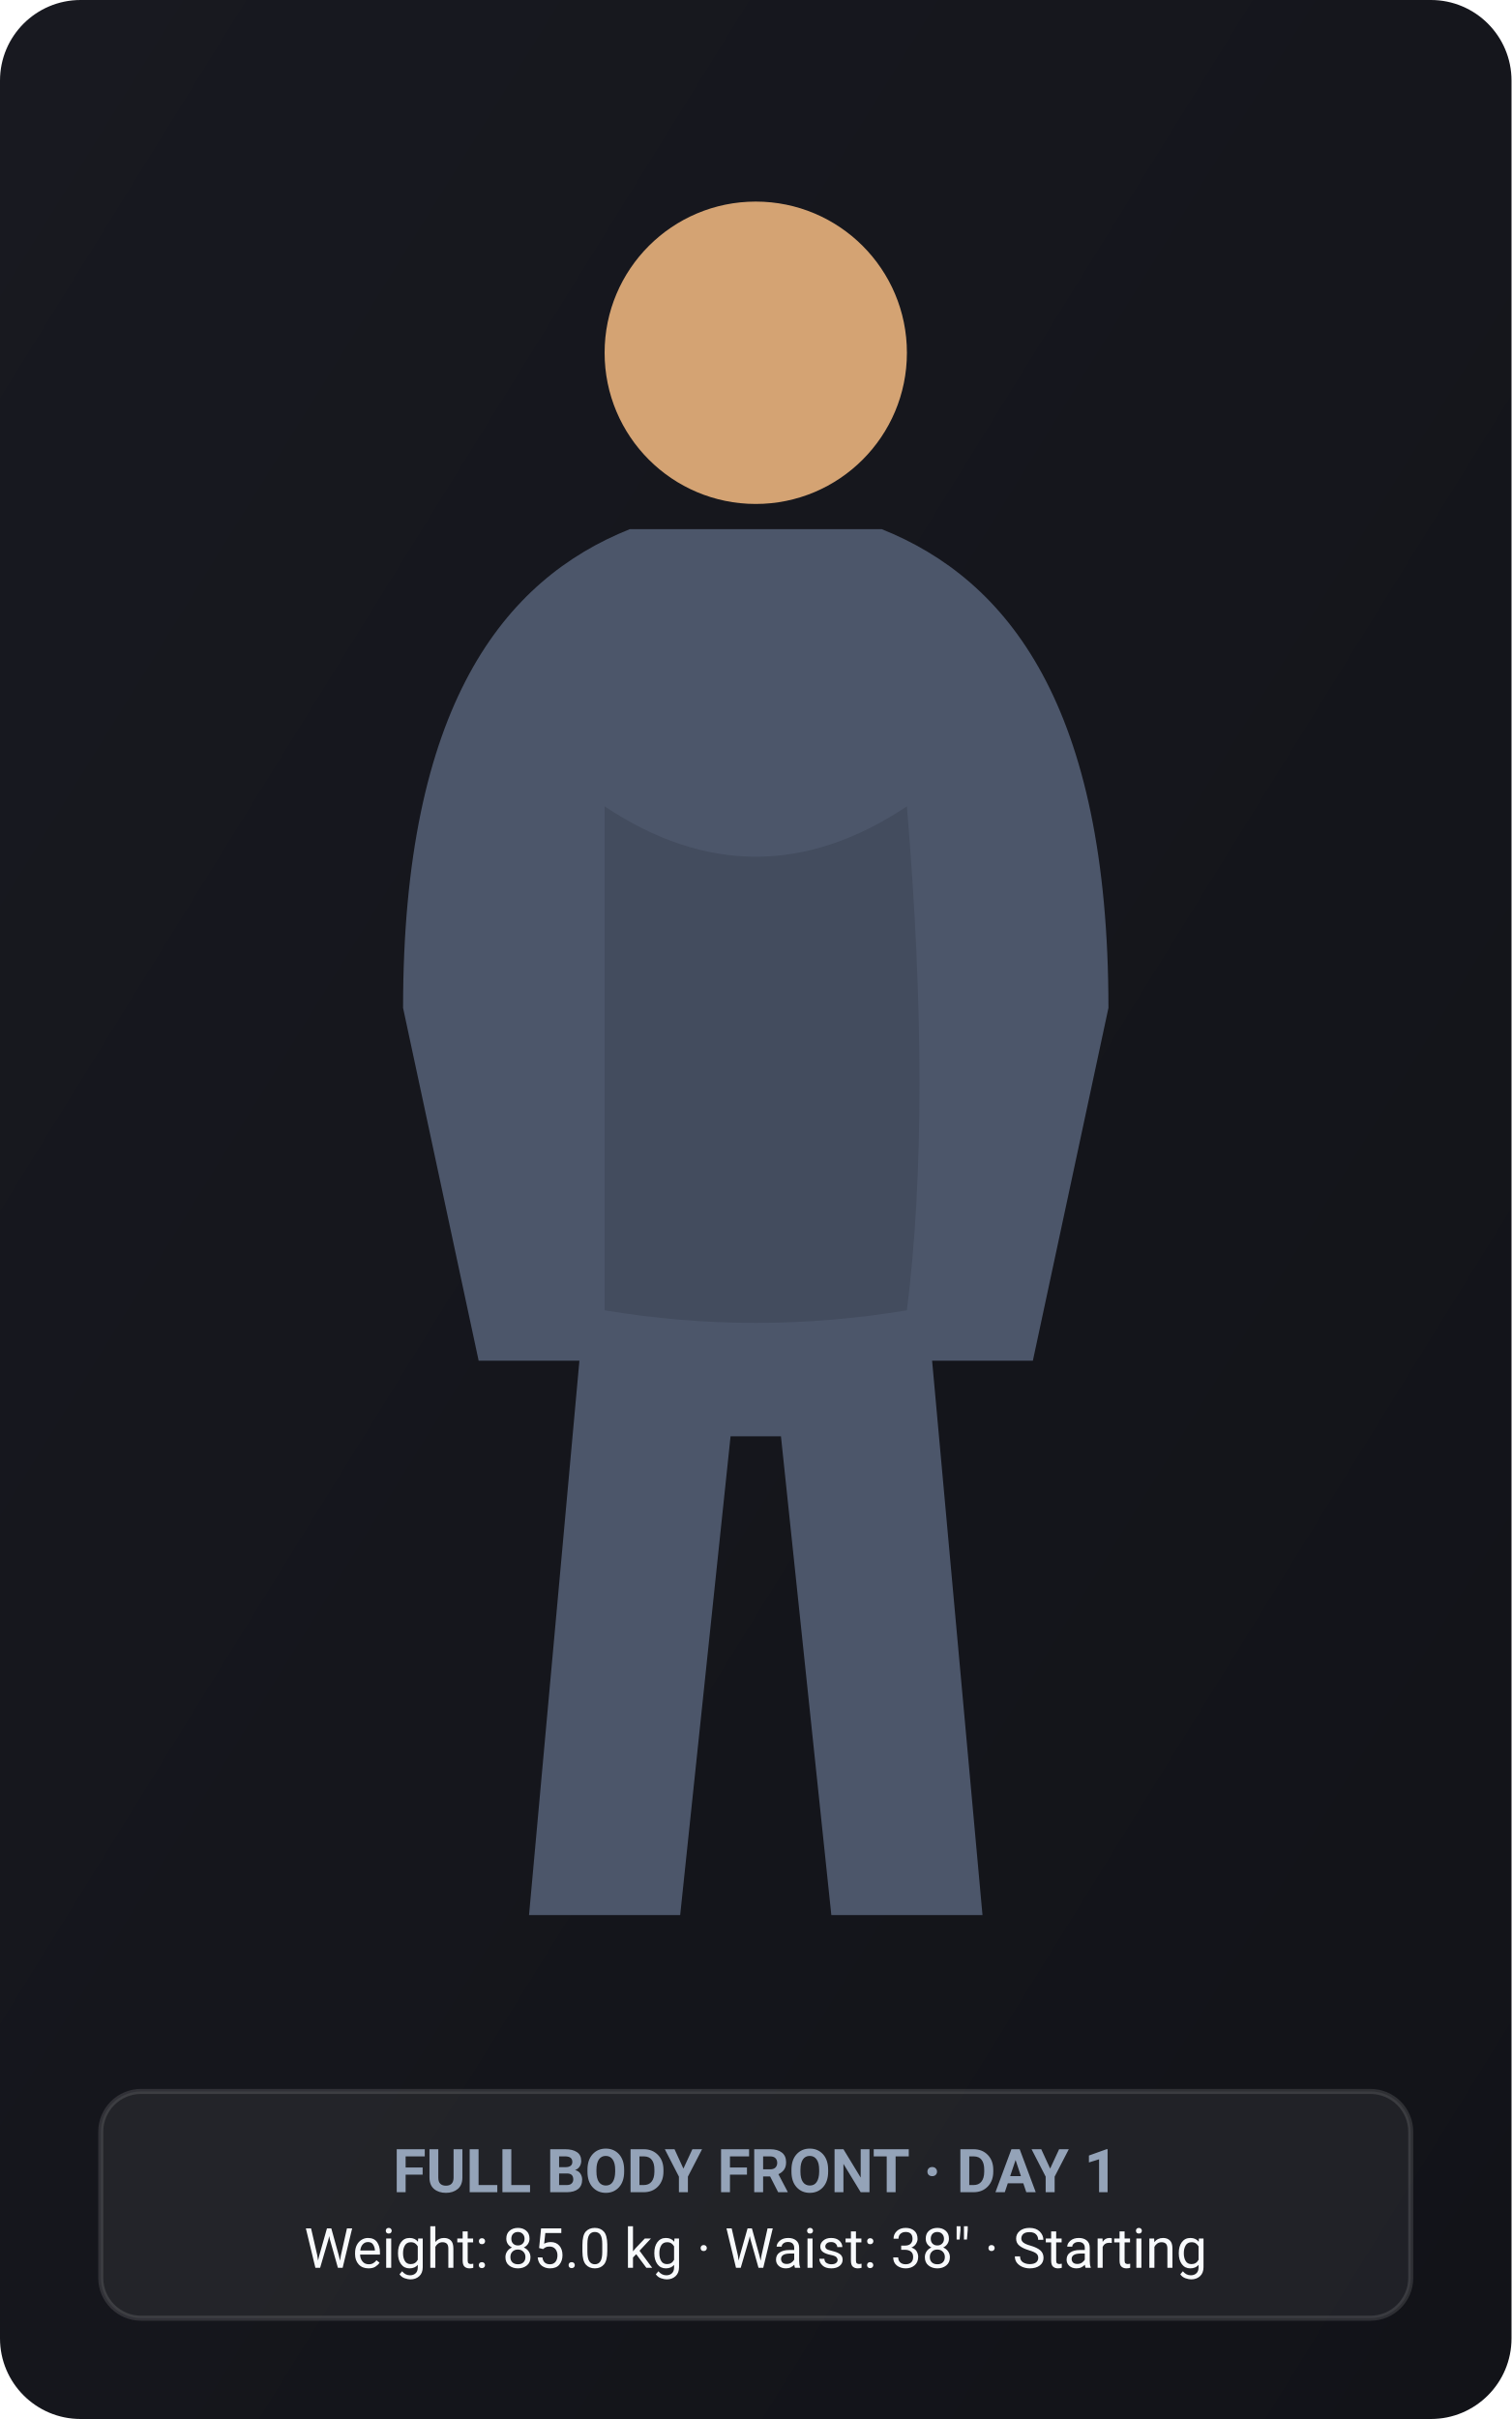
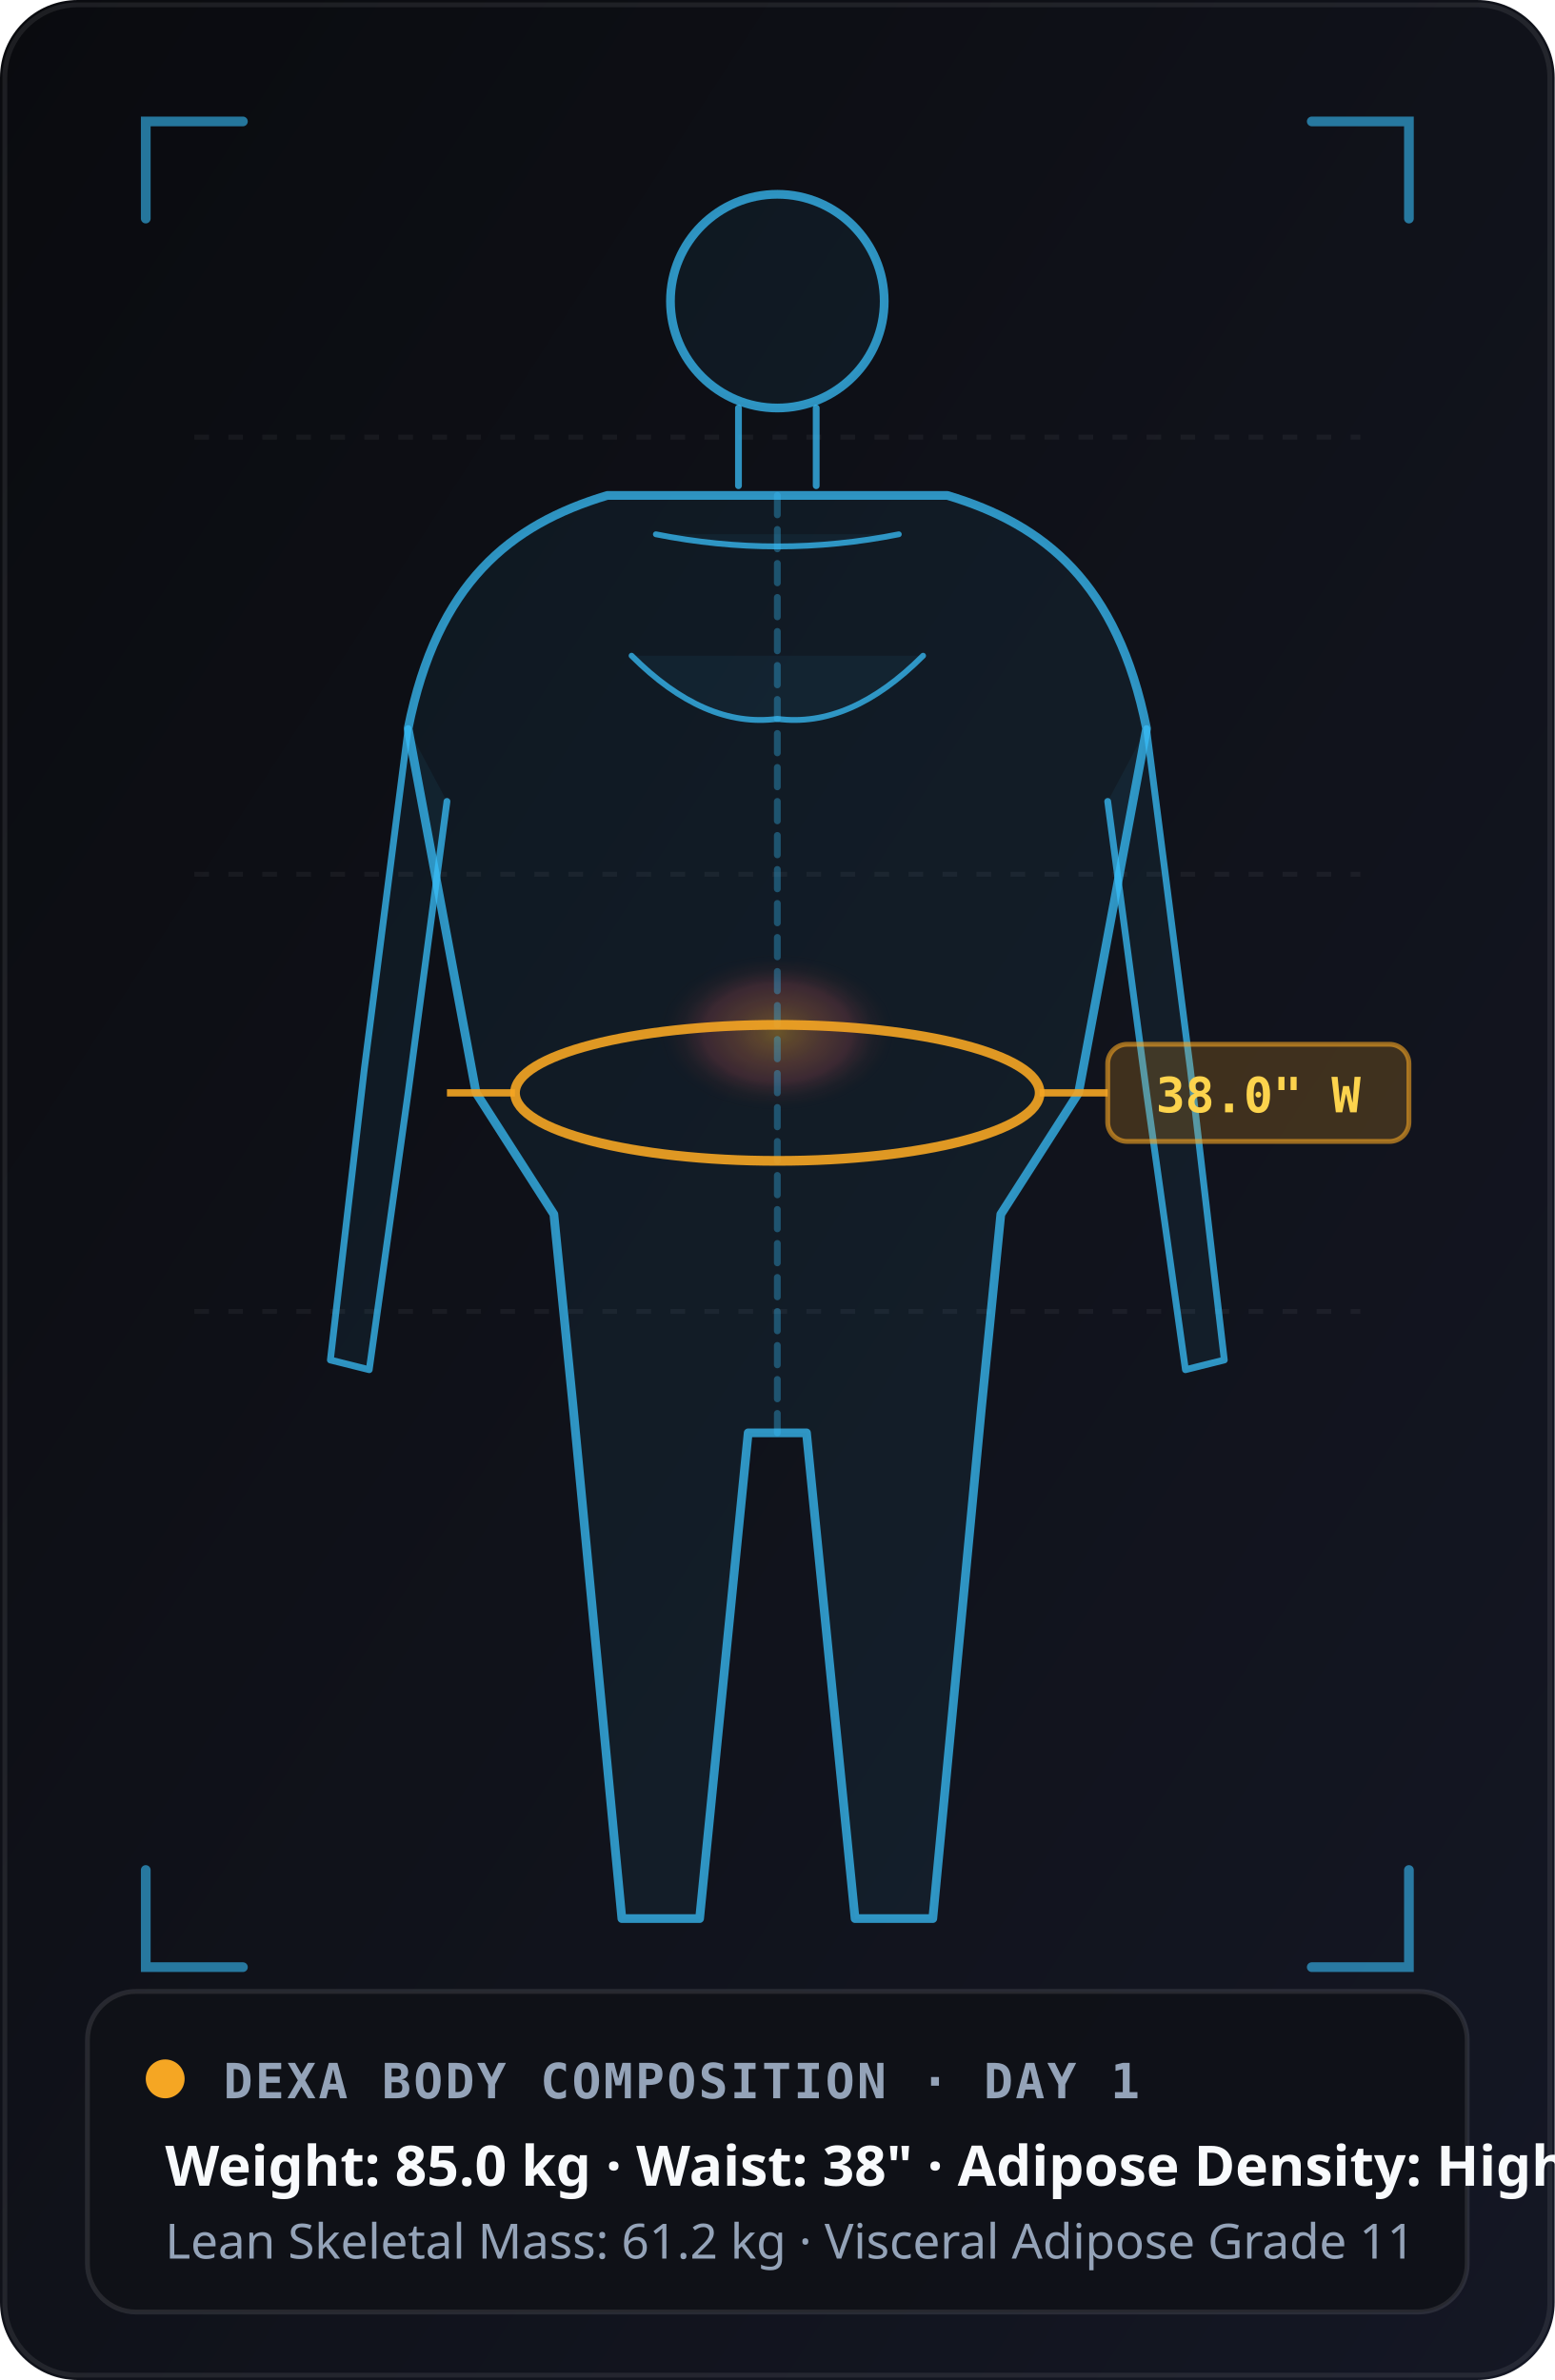
- <svg xmlns="http://www.w3.org/2000/svg" viewBox="0 0 300 480" width="100%" height="100%">
+ <svg xmlns="http://www.w3.org/2000/svg" viewBox="0 0 320 490" width="100%" height="100%">
  <defs>
-     <linearGradient id="bodyBg1" x1="0%" y1="0%" x2="100%" y2="100%">
-       <stop offset="0%" stop-color="#181920" />
-       <stop offset="100%" stop-color="#121318" />
+     <linearGradient id="bodyDExaBg1" x1="0%" y1="0%" x2="100%" y2="100%">
+       <stop offset="0%" stop-color="#0a0b0f" />
+       <stop offset="50%" stop-color="#10121a" />
+       <stop offset="100%" stop-color="#141724" />
    </linearGradient>
+     <radialGradient id="visceralFatGlow1" cx="50%" cy="45%" r="35%">
+       <stop offset="0%" stop-color="rgba(245, 166, 35, 0.4)" />
+       <stop offset="60%" stop-color="rgba(235, 87, 87, 0.2)" />
+       <stop offset="100%" stop-color="transparent" />
+     </radialGradient>
  </defs>
-   <rect width="300" height="480" rx="16" fill="url(#bodyBg1)" />
-   <circle cx="150" cy="70" r="30" fill="#d4a373" />
-   <path d="M125 105 C100 115, 80 140, 80 200 L95 270 L115 270 L105 380 L135 380 L145 285 L155 285 L165 380 L195 380 L185 270 L205 270 L220 200 C220 140, 200 115, 175 105 Z" fill="#4c566a" />
-   <path d="M120 160 Q150 180 180 160 Q185 220 180 260 Q150 265 120 260 Z" fill="#434c5e" />
-   <rect x="20" y="415" width="260" height="45" rx="8" fill="rgba(255,255,255,0.06)" stroke="rgba(255,255,255,0.12)" />
-   <text x="150" y="435" text-anchor="middle" fill="#94a3b8" font-family="-apple-system, BlinkMacSystemFont, 'Segoe UI', Roboto, sans-serif" font-size="12" font-weight="600">FULL BODY FRONT · DAY 1</text>
-   <text x="150" y="450" text-anchor="middle" fill="#f8fafc" font-family="-apple-system, BlinkMacSystemFont, 'Segoe UI', Roboto, sans-serif" font-size="11">Weight: 85.0 kg · Waist: 38" · Starting</text>
+   <rect width="320" height="490" rx="16" fill="url(#bodyDExaBg1)" />
+   <rect x="1" y="1" width="318" height="488" rx="15" fill="none" stroke="rgba(255, 255, 255, 0.08)" stroke-width="1" />
+   <path d="M30 45 V25 H50" stroke="rgba(56, 189, 248, 0.6)" stroke-width="2" stroke-linecap="round" fill="none" />
+   <path d="M290 45 V25 H270" stroke="rgba(56, 189, 248, 0.6)" stroke-width="2" stroke-linecap="round" fill="none" />
+   <path d="M30 385 V405 H50" stroke="rgba(56, 189, 248, 0.6)" stroke-width="2" stroke-linecap="round" fill="none" />
+   <path d="M290 385 V405 H270" stroke="rgba(56, 189, 248, 0.6)" stroke-width="2" stroke-linecap="round" fill="none" />
+   <line x1="40" y1="90" x2="280" y2="90" stroke="rgba(255, 255, 255, 0.05)" stroke-dasharray="3 4" />
+   <line x1="40" y1="180" x2="280" y2="180" stroke="rgba(255, 255, 255, 0.05)" stroke-dasharray="3 4" />
+   <line x1="40" y1="270" x2="280" y2="270" stroke="rgba(255, 255, 255, 0.05)" stroke-dasharray="3 4" />
+   <ellipse cx="160" cy="215" rx="36" ry="24" fill="url(#visceralFatGlow1)" />
+   <g id="dexa-silhouette-baseline" stroke="rgba(56, 189, 248, 0.75)" stroke-width="1.4" fill="rgba(56, 189, 248, 0.06)" stroke-linecap="round" stroke-linejoin="round">
+     <circle cx="160" cy="62" r="22" stroke-width="1.8" />
+     <path d="M152 84 V100 M168 84 V100" />
+     <path d="M125 102 C105 108, 90 120, 84 150 L98 225 L114 250 L118 290 L128 395 L144 395 L154 295 L166 295 L176 395 L192 395 L202 290 L206 250 L222 225 L236 150 C230 120, 215 108, 195 102 Z" stroke-width="1.8" />
+     <path d="M135 110 Q160 115 185 110" stroke-width="1.2" />
+     <path d="M130 135 Q145 150 160 148 Q175 150 190 135" stroke-width="1.2" />
+     <path d="M84 150 L75 220 L68 280 L76 282 L84 225 L92 165" />
+     <path d="M236 150 L245 220 L252 280 L244 282 L236 225 L228 165" />
+     <line x1="160" y1="102" x2="160" y2="295" stroke="rgba(56, 189, 248, 0.35)" stroke-dasharray="4 3" />
+   </g>
+   <ellipse cx="160" cy="225" rx="54" ry="14" fill="none" stroke="rgba(245, 166, 35, 0.9)" stroke-width="2" />
+   <path d="M106 225 L92 225" stroke="rgba(245, 166, 35, 0.9)" stroke-width="1.5" />
+   <path d="M214 225 L228 225" stroke="rgba(245, 166, 35, 0.9)" stroke-width="1.5" />
+   <rect x="228" y="215" width="62" height="20" rx="4" fill="rgba(245, 166, 35, 0.2)" stroke="rgba(245, 166, 35, 0.6)" stroke-width="1" />
+   <text x="259" y="229" fill="#fcd34d" font-family="'JetBrains Mono', monospace" font-size="10" font-weight="700" text-anchor="middle">38.0" W</text>
+   <g transform="translate(18, 410)">
+     <rect width="284" height="66" rx="10" fill="rgba(15, 17, 24, 0.95)" stroke="rgba(255, 255, 255, 0.1)" stroke-width="1" />
+     <circle cx="16" cy="18" r="4" fill="#f5a623" />
+     <text x="28" y="22" fill="#94a3b8" font-family="'JetBrains Mono', monospace" font-size="10" font-weight="600" letter-spacing="0.5">
+       DEXA BODY COMPOSITION · DAY 1
+     </text>
+     <text x="16" y="40" fill="#f8fafc" font-family="'Plus Jakarta Sans', sans-serif" font-size="11.5" font-weight="700">
+       Weight: 85.0 kg · Waist: 38" · Adipose Density: High
+     </text>
+     <text x="16" y="55" fill="#94a3b8" font-family="'Plus Jakarta Sans', sans-serif" font-size="10">
+       Lean Skeletal Mass: 61.2 kg · Visceral Adipose Grade 11
+     </text>
+   </g>
</svg>
